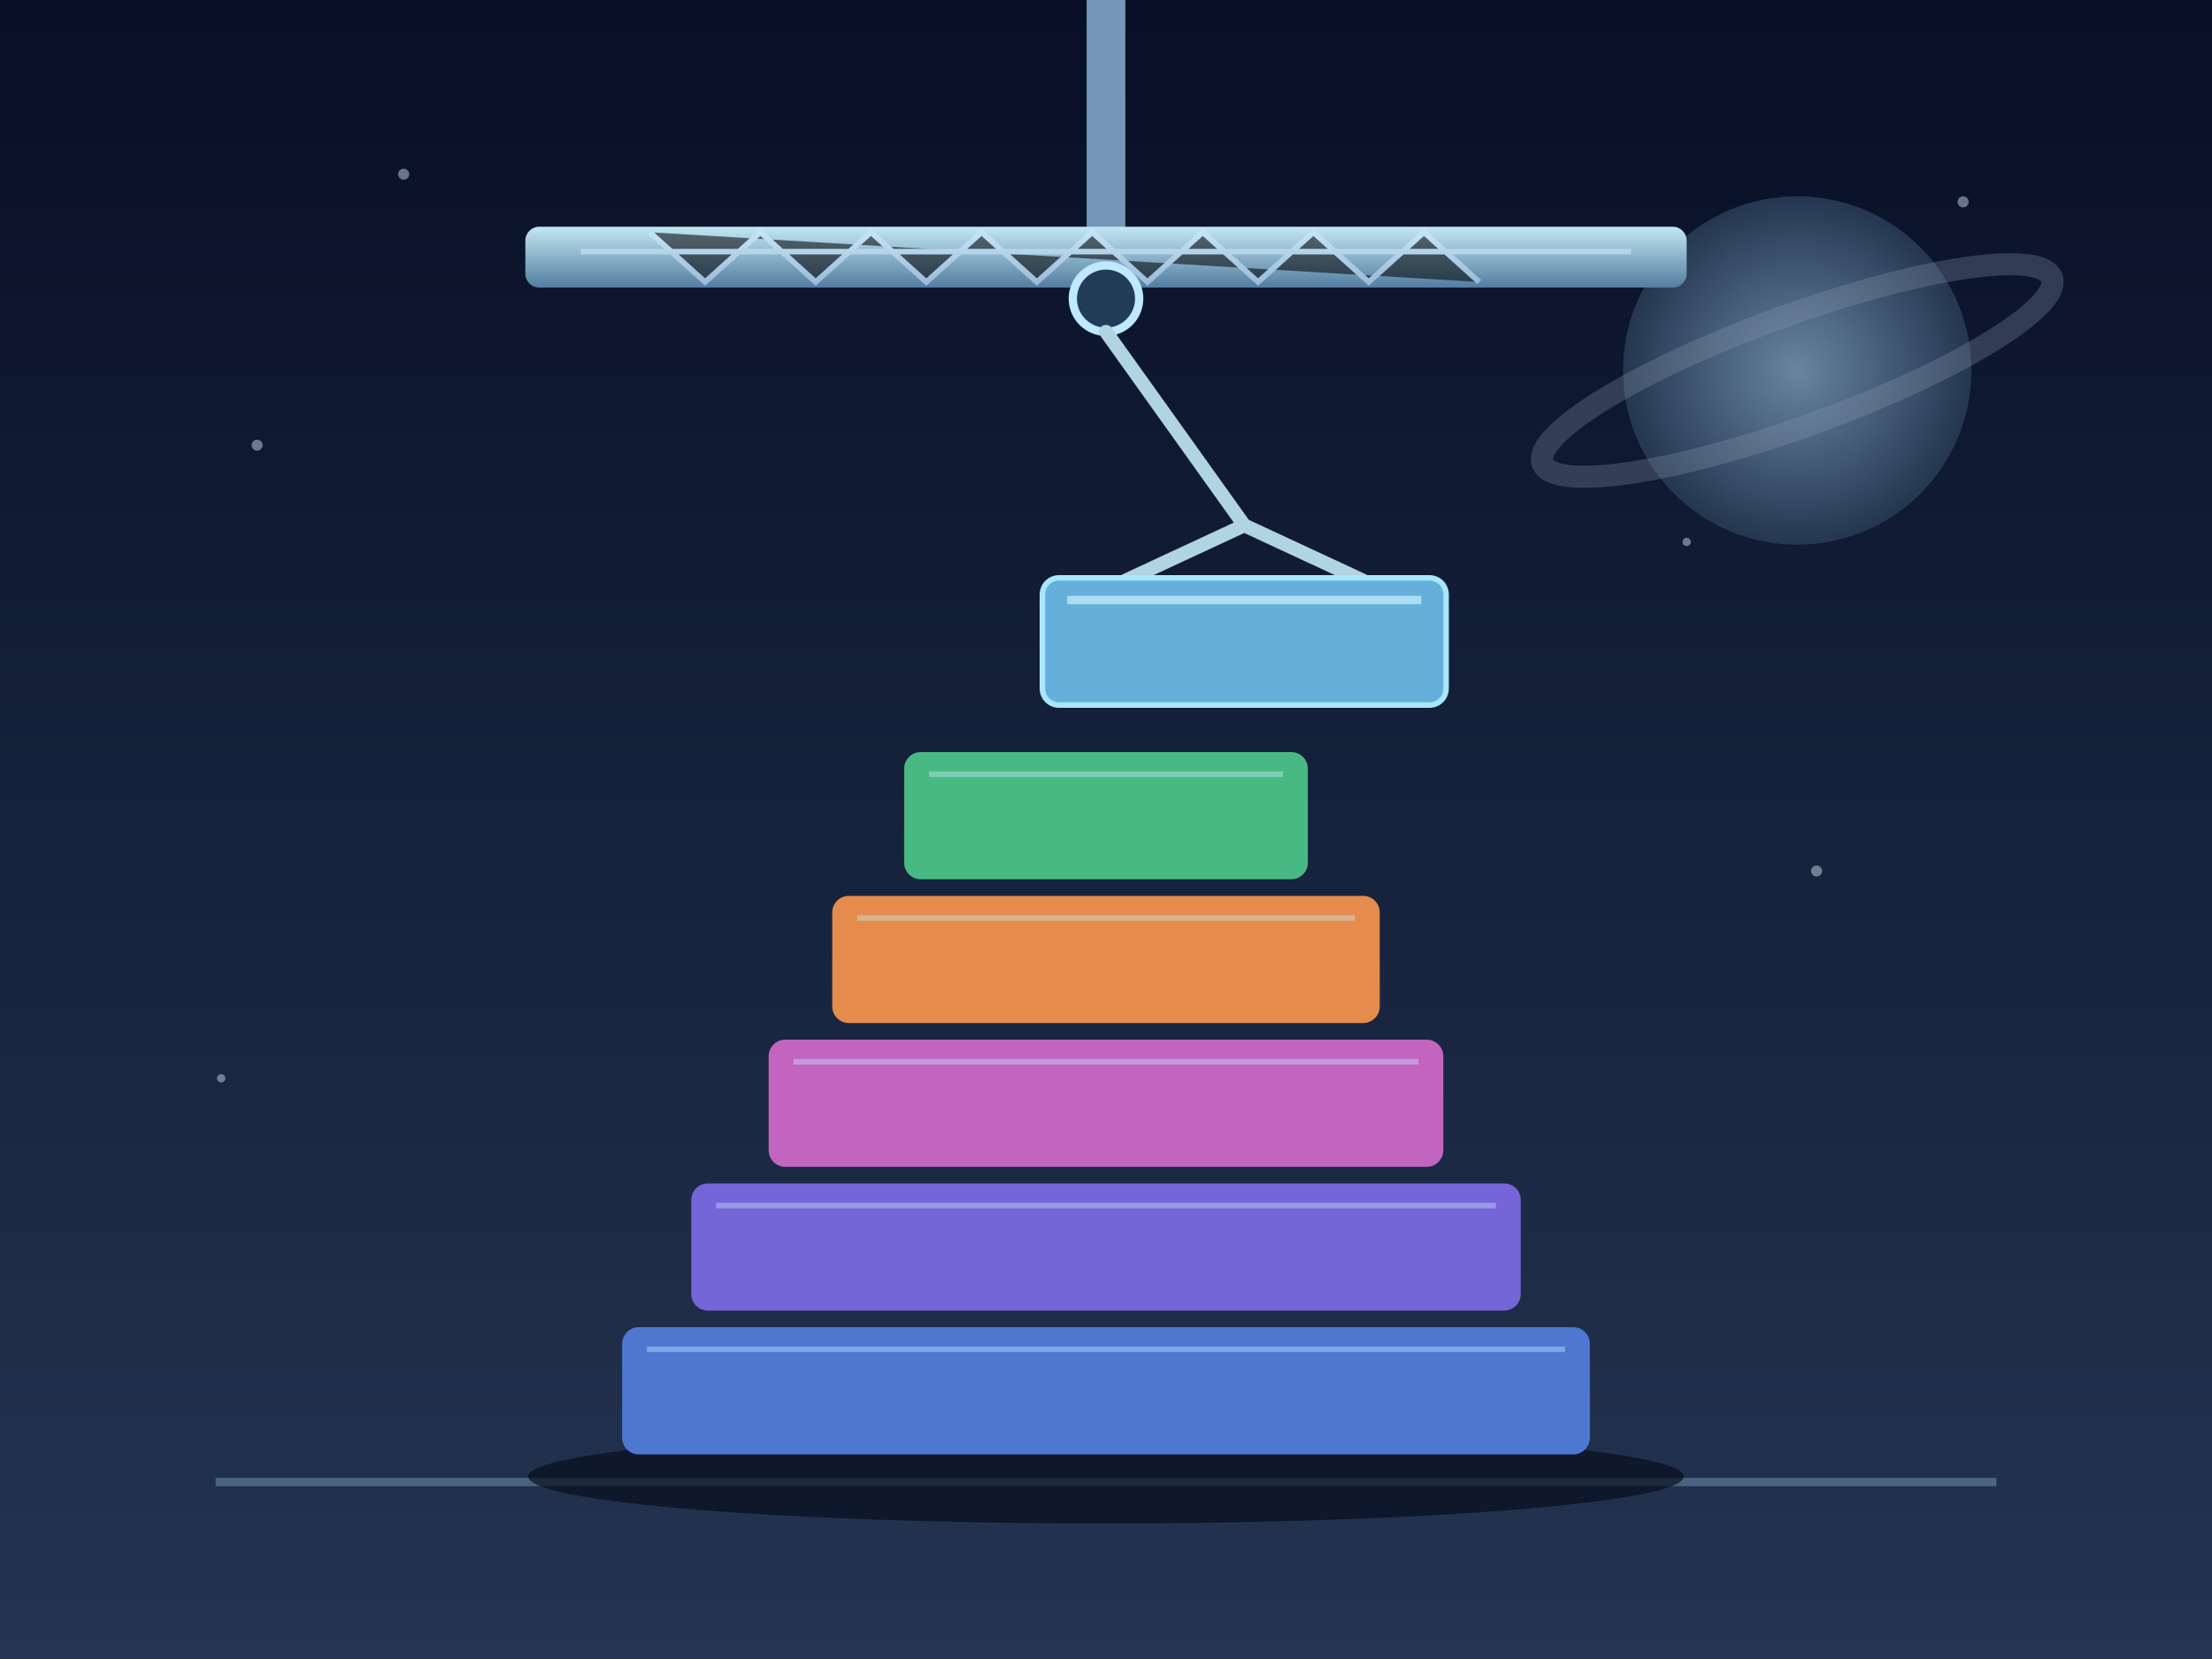
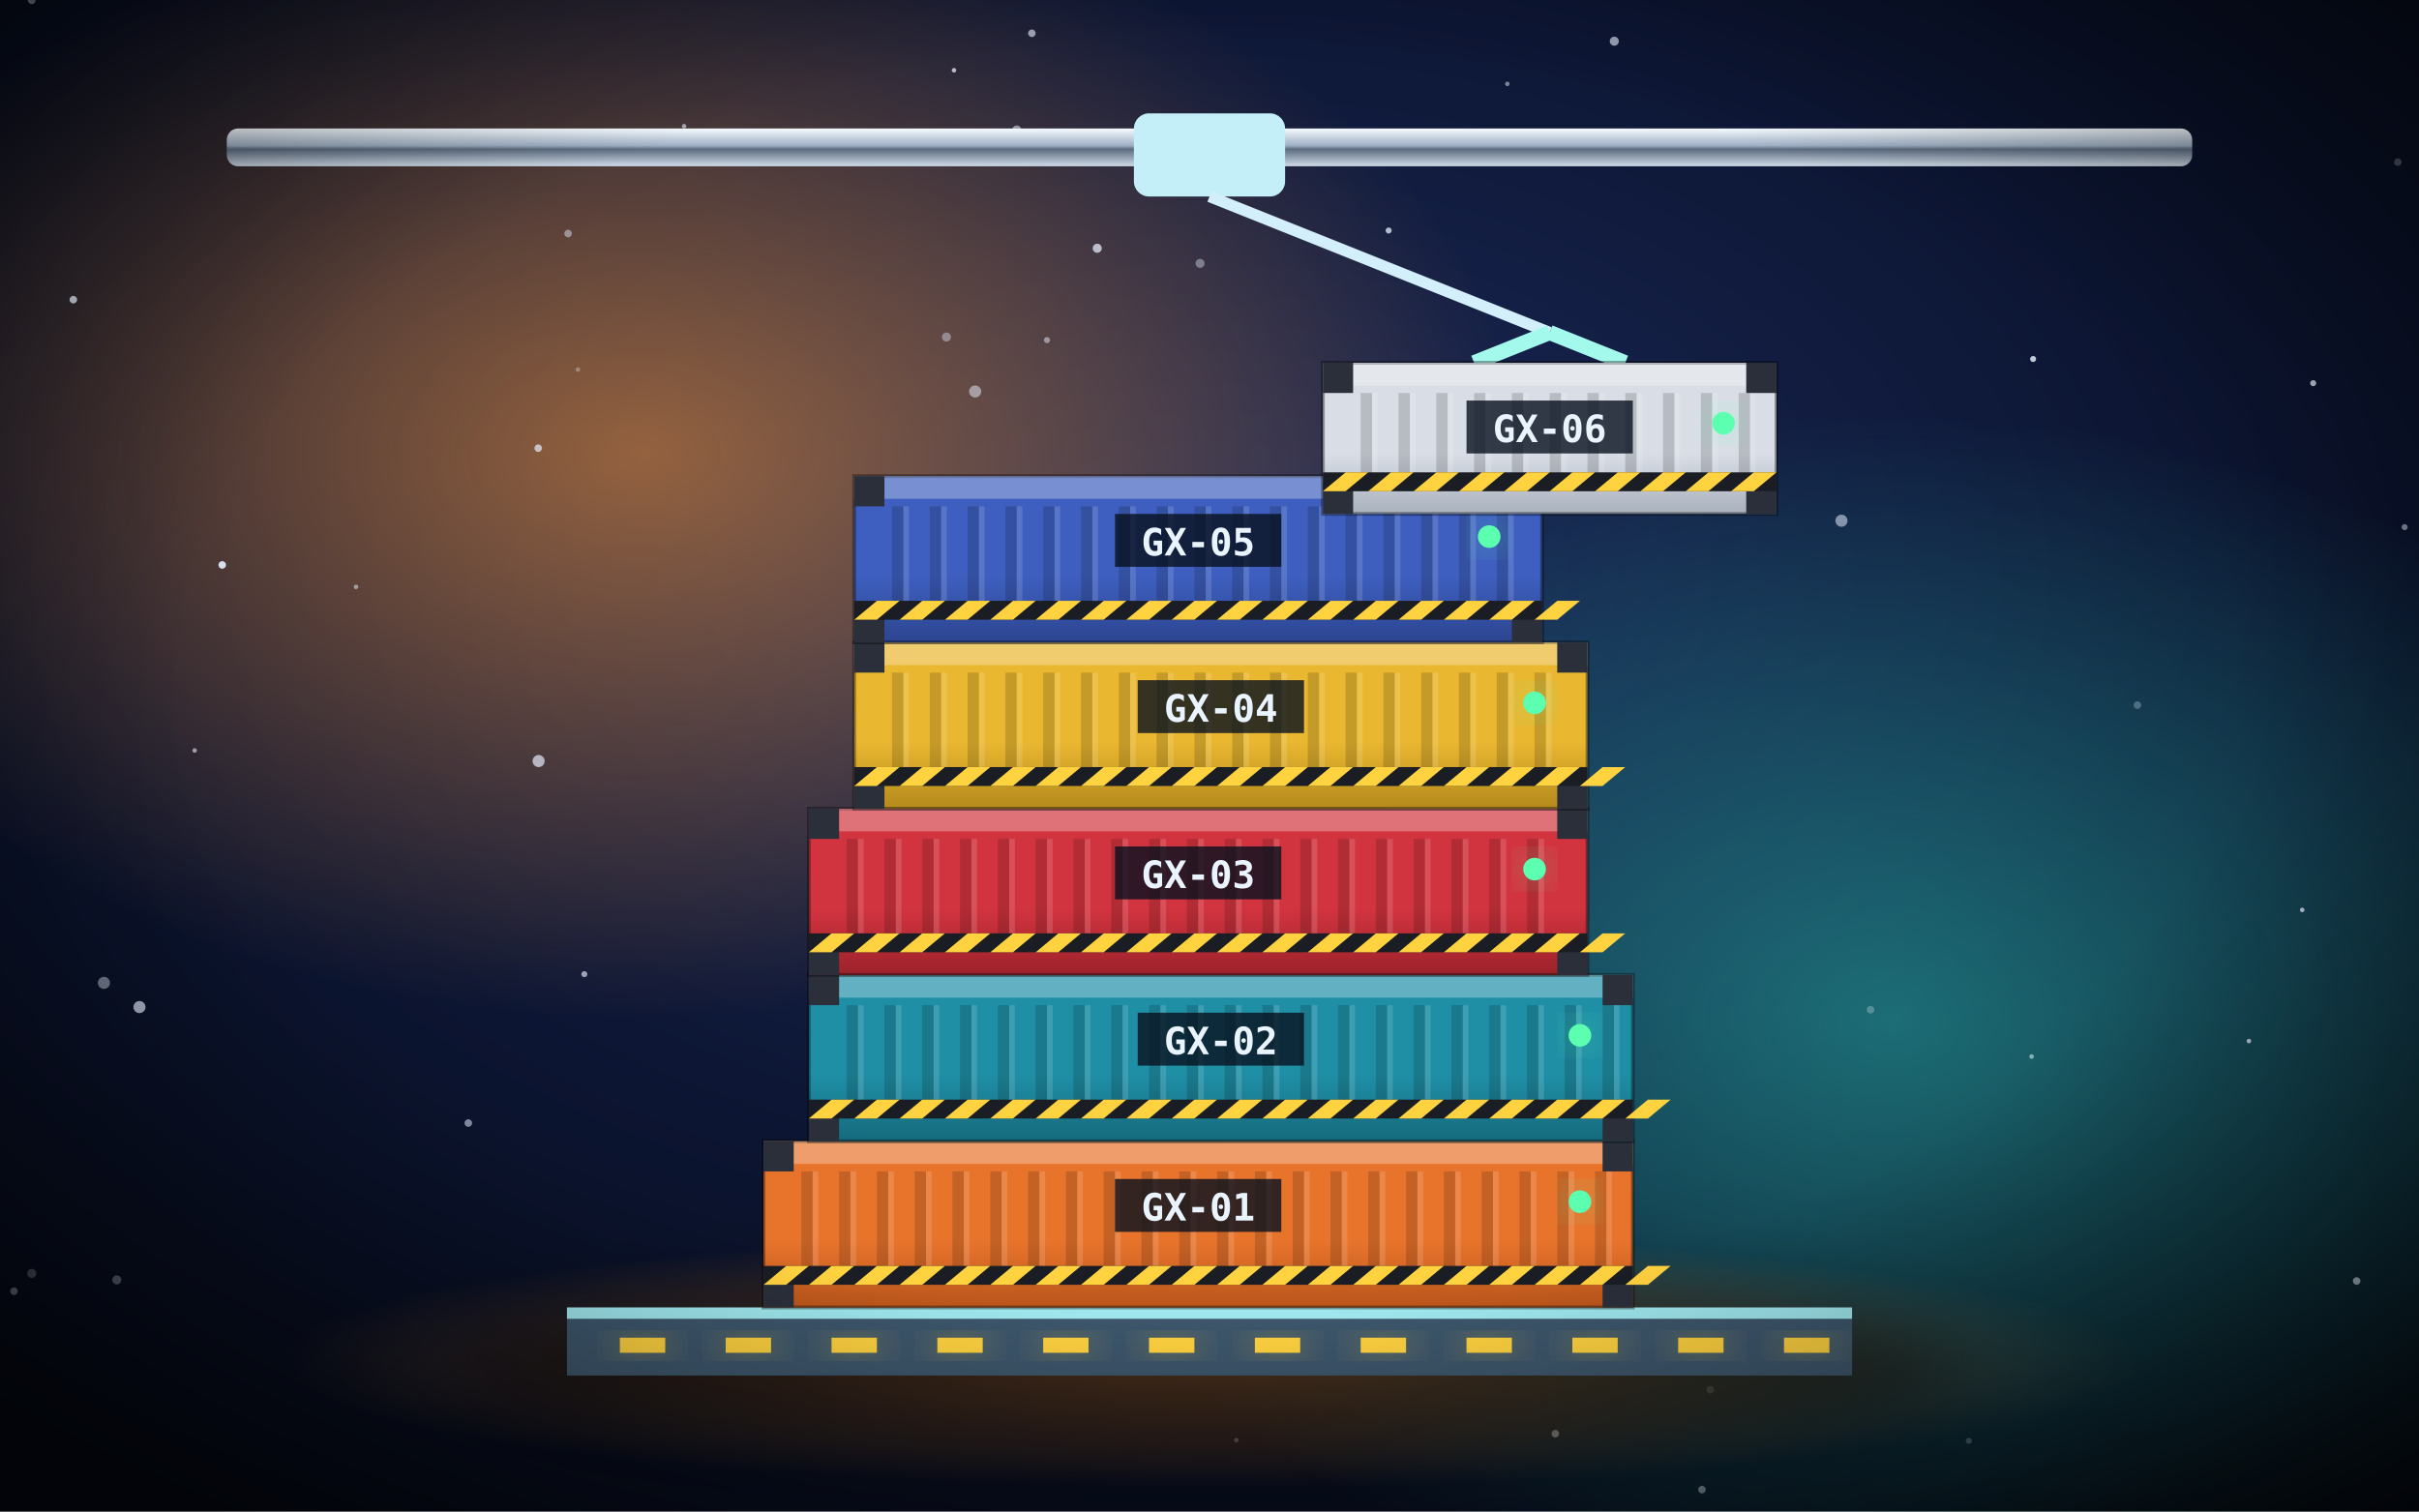
- <svg xmlns="http://www.w3.org/2000/svg" viewBox="0 0 800 600">
-   <defs>
-     <linearGradient id="space" x2="0" y2="1">
-       <stop stop-color="#080f26" />
-       <stop offset="1" stop-color="#243451" />
-     </linearGradient>
-     <linearGradient id="steel" x2="0" y2="1">
-       <stop stop-color="#c2e7f3" />
-       <stop offset="1" stop-color="#537da1" />
-     </linearGradient>
-     <radialGradient id="planet">
-       <stop stop-color="#6885a0" />
-       <stop offset="1" stop-color="#243650" />
+ <svg xmlns="http://www.w3.org/2000/svg" viewBox="0 0 640 400">
+   <defs>
+     <radialGradient id="bg" cx="50%" cy="38%" r="75%">
+       <stop offset="0" stop-color="#1b2a5a" />
+       <stop offset=".55" stop-color="#0c1532" />
+       <stop offset="1" stop-color="#050913" />
    </radialGradient>
-   </defs>
-   <rect width="800" height="600" fill="url(#space)" />
-   <g fill="#d8edff" opacity=".45">
-     <circle cx="93" cy="161" r="2" />
-     <circle cx="146" cy="63" r="2" />
-     <circle cx="657" cy="315" r="2" />
-     <circle cx="710" cy="73" r="2" />
-     <circle cx="80" cy="390" r="1.5" />
-     <circle cx="610" cy="196" r="1.5" />
-   </g>
-   <circle cx="650" cy="134" r="63" fill="url(#planet)" />
-   <ellipse cx="650" cy="134" rx="98" ry="20" transform="rotate(-20 650 134)" fill="none" stroke="#8b98af" stroke-width="8" opacity=".3" />
-   <path d="M78 536H722" stroke="#496480" stroke-width="3" />
-   <ellipse cx="400" cy="534" rx="209" ry="17" fill="#040b17" opacity=".65" />
-   <rect x="225" y="480" width="350" height="46" rx="6" fill="#4e78d0" />
-   <rect x="250" y="428" width="300" height="46" rx="6" fill="#7664d9" />
-   <rect x="278" y="376" width="244" height="46" rx="6" fill="#c365bf" />
-   <rect x="301" y="324" width="198" height="46" rx="6" fill="#e58c4c" />
-   <rect x="327" y="272" width="146" height="46" rx="6" fill="#49b983" />
-   <g stroke="#c5edff" stroke-width="2" opacity=".4">
-     <path d="M234 488h332M259 436h282M287 384h226M310 332h180M336 280h128" />
-   </g>
-   <path d="M400 0V85" stroke="#7497b7" stroke-width="14" />
-   <rect x="190" y="82" width="420" height="22" rx="5" fill="url(#steel)" />
-   <path d="M210 91h380M235 84l20 18 20-18 20 18 20-18 20 18 20-18 20 18 20-18 20 18 20-18 20 18 20-18 20 18 20-18 20 18" stroke="#d0eaff" stroke-width="2" opacity=".55" />
-   <circle cx="400" cy="108" r="12" fill="#203c56" stroke="#bfe9ff" stroke-width="3" />
-   <path d="M400 120L450 190M450 190l-43 20M450 190l43 20" stroke="#b1d4e1" stroke-width="5" fill="none" stroke-linecap="round" />
-   <rect x="377" y="209" width="146" height="46" rx="6" fill="#65afdb" stroke="#a7e7ff" stroke-width="2" />
-   <path d="M386 217h128" stroke="#d4f6ff" stroke-width="3" opacity=".65" />
+     <radialGradient id="neb1" cx="50%" cy="50%" r="50%">
+       <stop offset="0" stop-color="#ff9a3c" stop-opacity=".55" />
+       <stop offset="1" stop-color="#ff9a3c" stop-opacity="0" />
+     </radialGradient>
+     <radialGradient id="neb2" cx="50%" cy="50%" r="50%">
+       <stop offset="0" stop-color="#2fd9c8" stop-opacity=".45" />
+       <stop offset="1" stop-color="#2fd9c8" stop-opacity="0" />
+     </radialGradient>
+     <radialGradient id="floor" cx="50%" cy="50%" r="50%">
+       <stop offset="0" stop-color="#ff9a3c" stop-opacity=".55" />
+       <stop offset="1" stop-color="#ff9a3c" stop-opacity="0" />
+     </radialGradient>
+     <radialGradient id="vig" cx="50%" cy="45%" r="70%">
+       <stop offset=".6" stop-color="#000" stop-opacity="0" />
+       <stop offset="1" stop-color="#000" stop-opacity=".55" />
+     </radialGradient>
+     <linearGradient id="chrome" x1="0" y1="0" x2="0" y2="1">
+       <stop offset="0" stop-color="#f6fbff" />
+       <stop offset=".45" stop-color="#9fb0c4" />
+       <stop offset=".55" stop-color="#5d6c80" />
+       <stop offset="1" stop-color="#cfdbe8" />
+     </linearGradient>
+     <filter id="glow" x="-50%" y="-50%" width="200%" height="200%">
+       <feGaussianBlur stdDeviation="6" result="b" />
+       <feMerge>
+         <feMergeNode in="b" />
+         <feMergeNode in="SourceGraphic" />
+       </feMerge>
+     </filter>
+     <filter id="soft" x="-50%" y="-50%" width="200%" height="200%">
+       <feGaussianBlur stdDeviation="10" />
+     </filter>
+     <filter id="shadow" x="-30%" y="-30%" width="160%" height="160%">
+       <feDropShadow dx="0" dy="8" stdDeviation="8" flood-color="#000" flood-opacity=".55" />
+     </filter>
+   </defs>
+   <rect width="640" height="400" fill="url(#bg)" />
+   <ellipse cx="170" cy="120" rx="230" ry="150" fill="url(#neb1)" />
+   <ellipse cx="500" cy="270" rx="230" ry="160" fill="url(#neb2)" />
+   <circle cx="231.4" cy="192.2" r="1.2" fill="#e8f1ff" opacity="0.40" />
+   <circle cx="3.7" cy="341.7" r="1" fill="#e8f1ff" opacity="0.40" />
+   <circle cx="142.4" cy="118.6" r="1" fill="#e8f1ff" opacity="0.68" />
+   <circle cx="609.1" cy="240.8" r="0.6" fill="#e8f1ff" opacity="0.76" />
+   <circle cx="612.0" cy="101.4" r="0.8" fill="#e8f1ff" opacity="0.77" />
+   <circle cx="427.1" cy="10.9" r="1.2" fill="#e8f1ff" opacity="0.64" />
+   <circle cx="450.3" cy="394.2" r="1" fill="#e8f1ff" opacity="0.49" />
+   <circle cx="269.0" cy="34.4" r="1.2" fill="#e8f1ff" opacity="0.53" />
+   <circle cx="411.5" cy="379.4" r="1" fill="#e8f1ff" opacity="0.63" />
+   <circle cx="181.0" cy="33.4" r="0.6" fill="#e8f1ff" opacity="0.59" />
+   <circle cx="150.3" cy="61.8" r="1" fill="#e8f1ff" opacity="0.46" />
+   <circle cx="290.3" cy="65.7" r="1.2" fill="#e8f1ff" opacity="0.72" />
+   <circle cx="8.4" cy="337.0" r="1.2" fill="#e8f1ff" opacity="0.26" />
+   <circle cx="537.5" cy="279.6" r="0.6" fill="#e8f1ff" opacity="0.55" />
+   <circle cx="392.3" cy="199.7" r="0.6" fill="#e8f1ff" opacity="0.88" />
+   <circle cx="452.5" cy="367.8" r="1" fill="#e8f1ff" opacity="0.27" />
+   <circle cx="27.5" cy="260.1" r="1.6" fill="#e8f1ff" opacity="0.46" />
+   <circle cx="327.1" cy="381.1" r="0.6" fill="#e8f1ff" opacity="0.40" />
+   <circle cx="64.6" cy="37.3" r="0.6" fill="#e8f1ff" opacity="0.41" />
+   <circle cx="252.4" cy="18.6" r="0.6" fill="#e8f1ff" opacity="0.73" />
+   <circle cx="30.9" cy="338.7" r="1.2" fill="#e8f1ff" opacity="0.35" />
+   <circle cx="408.5" cy="102.2" r="0.8" fill="#e8f1ff" opacity="0.63" />
+   <circle cx="152.9" cy="97.8" r="0.6" fill="#e8f1ff" opacity="0.32" />
+   <circle cx="94.2" cy="155.3" r="0.6" fill="#e8f1ff" opacity="0.51" />
+   <circle cx="565.5" cy="186.6" r="1" fill="#e8f1ff" opacity="0.28" />
+   <circle cx="19.4" cy="79.3" r="1" fill="#e8f1ff" opacity="0.85" />
+   <circle cx="321.8" cy="41.3" r="0.8" fill="#e8f1ff" opacity="0.32" />
+   <circle cx="404.8" cy="113.5" r="1.2" fill="#e8f1ff" opacity="0.53" />
+   <circle cx="537.9" cy="95.0" r="0.8" fill="#e8f1ff" opacity="0.82" />
+   <circle cx="277.0" cy="90.0" r="0.8" fill="#e8f1ff" opacity="0.49" />
+   <circle cx="317.5" cy="69.7" r="1.2" fill="#e8f1ff" opacity="0.39" />
+   <circle cx="273.0" cy="8.8" r="1" fill="#e8f1ff" opacity="0.62" />
+   <circle cx="623.5" cy="339.0" r="1" fill="#e8f1ff" opacity="0.73" />
+   <circle cx="154.6" cy="257.8" r="0.8" fill="#e8f1ff" opacity="0.63" />
+   <circle cx="321.6" cy="196.1" r="0.6" fill="#e8f1ff" opacity="0.75" />
+   <circle cx="634.4" cy="42.9" r="1" fill="#e8f1ff" opacity="0.29" />
+   <circle cx="51.5" cy="198.6" r="0.6" fill="#e8f1ff" opacity="0.58" />
+   <circle cx="340.2" cy="39.9" r="1" fill="#e8f1ff" opacity="0.51" />
+   <circle cx="250.4" cy="89.2" r="1.2" fill="#e8f1ff" opacity="0.39" />
+   <circle cx="8.4" cy="0.1" r="1" fill="#e8f1ff" opacity="0.51" />
+   <circle cx="398.8" cy="22.2" r="0.6" fill="#e8f1ff" opacity="0.50" />
+   <circle cx="36.9" cy="266.5" r="1.6" fill="#e8f1ff" opacity="0.70" />
+   <circle cx="142.5" cy="201.4" r="1.6" fill="#e8f1ff" opacity="0.68" />
+   <circle cx="408.6" cy="296.9" r="1" fill="#e8f1ff" opacity="0.58" />
+   <circle cx="393.7" cy="319.3" r="1.6" fill="#e8f1ff" opacity="0.88" />
+   <circle cx="301.8" cy="192.5" r="0.8" fill="#e8f1ff" opacity="0.71" />
+   <circle cx="478.8" cy="362.6" r="0.6" fill="#e8f1ff" opacity="0.37" />
+   <circle cx="58.8" cy="149.5" r="1" fill="#e8f1ff" opacity="0.90" />
+   <circle cx="520.9" cy="381.3" r="0.8" fill="#e8f1ff" opacity="0.27" />
+   <circle cx="595.0" cy="275.5" r="0.6" fill="#e8f1ff" opacity="0.72" />
+   <circle cx="487.2" cy="137.8" r="1.6" fill="#e8f1ff" opacity="0.53" />
+   <circle cx="116.5" cy="35.9" r="0.6" fill="#e8f1ff" opacity="0.82" />
+   <circle cx="367.4" cy="61.0" r="0.8" fill="#e8f1ff" opacity="0.75" />
+   <circle cx="267.2" cy="301.1" r="0.6" fill="#e8f1ff" opacity="0.69" />
+   <circle cx="258.0" cy="103.6" r="1.6" fill="#e8f1ff" opacity="0.50" />
+   <circle cx="123.9" cy="297.2" r="1" fill="#e8f1ff" opacity="0.53" />
+   <circle cx="220.0" cy="330.6" r="0.8" fill="#e8f1ff" opacity="0.87" />
+   <circle cx="263.1" cy="313.4" r="1.6" fill="#e8f1ff" opacity="0.39" />
+   <circle cx="494.9" cy="267.2" r="1" fill="#e8f1ff" opacity="0.28" />
+   <circle cx="636.2" cy="139.5" r="0.8" fill="#e8f1ff" opacity="0.52" />
+   <ellipse cx="320" cy="360" rx="250" ry="34" fill="url(#floor)" />
+   <ellipse cx="320" cy="362" rx="200" ry="24" fill="#000" opacity=".5" filter="url(#soft)" />
+   <rect x="150" y="346" width="340" height="18" fill="#3d566b" />
+   <rect x="150" y="346" width="340" height="3" fill="#9fe7ee" />
+   <rect x="164" y="354" width="12" height="4" fill="#ffd23f" filter="url(#glow)" />
+   <rect x="192" y="354" width="12" height="4" fill="#ffd23f" filter="url(#glow)" />
+   <rect x="220" y="354" width="12" height="4" fill="#ffd23f" filter="url(#glow)" />
+   <rect x="248" y="354" width="12" height="4" fill="#ffd23f" filter="url(#glow)" />
+   <rect x="276" y="354" width="12" height="4" fill="#ffd23f" filter="url(#glow)" />
+   <rect x="304" y="354" width="12" height="4" fill="#ffd23f" filter="url(#glow)" />
+   <rect x="332" y="354" width="12" height="4" fill="#ffd23f" filter="url(#glow)" />
+   <rect x="360" y="354" width="12" height="4" fill="#ffd23f" filter="url(#glow)" />
+   <rect x="388" y="354" width="12" height="4" fill="#ffd23f" filter="url(#glow)" />
+   <rect x="416" y="354" width="12" height="4" fill="#ffd23f" filter="url(#glow)" />
+   <rect x="444" y="354" width="12" height="4" fill="#ffd23f" filter="url(#glow)" />
+   <rect x="472" y="354" width="12" height="4" fill="#ffd23f" filter="url(#glow)" />
+   <defs>
+     <linearGradient id="cGX-01" x1="0" y1="0" x2="0" y2="1">
+       <stop offset="0" stop-color="#e8742c" />
+       <stop offset=".6" stop-color="#e8742c" />
+       <stop offset="1" stop-color="#b9551b" />
+     </linearGradient>
+   </defs>
+   <rect x="202.0" y="302" width="230" height="44" fill="url(#cGX-01)" stroke="#000" stroke-opacity=".35" />
+   <rect x="212" y="310" width="3" height="26" fill="#000" opacity=".16" />
+   <rect x="215" y="310" width="1.5" height="26" fill="#fff" opacity=".14" />
+   <rect x="222" y="310" width="3" height="26" fill="#000" opacity=".16" />
+   <rect x="225" y="310" width="1.5" height="26" fill="#fff" opacity=".14" />
+   <rect x="232" y="310" width="3" height="26" fill="#000" opacity=".16" />
+   <rect x="235" y="310" width="1.5" height="26" fill="#fff" opacity=".14" />
+   <rect x="242" y="310" width="3" height="26" fill="#000" opacity=".16" />
+   <rect x="245" y="310" width="1.5" height="26" fill="#fff" opacity=".14" />
+   <rect x="252" y="310" width="3" height="26" fill="#000" opacity=".16" />
+   <rect x="255" y="310" width="1.5" height="26" fill="#fff" opacity=".14" />
+   <rect x="262" y="310" width="3" height="26" fill="#000" opacity=".16" />
+   <rect x="265" y="310" width="1.5" height="26" fill="#fff" opacity=".14" />
+   <rect x="272" y="310" width="3" height="26" fill="#000" opacity=".16" />
+   <rect x="275" y="310" width="1.5" height="26" fill="#fff" opacity=".14" />
+   <rect x="282" y="310" width="3" height="26" fill="#000" opacity=".16" />
+   <rect x="285" y="310" width="1.5" height="26" fill="#fff" opacity=".14" />
+   <rect x="292" y="310" width="3" height="26" fill="#000" opacity=".16" />
+   <rect x="295" y="310" width="1.5" height="26" fill="#fff" opacity=".14" />
+   <rect x="302" y="310" width="3" height="26" fill="#000" opacity=".16" />
+   <rect x="305" y="310" width="1.5" height="26" fill="#fff" opacity=".14" />
+   <rect x="312" y="310" width="3" height="26" fill="#000" opacity=".16" />
+   <rect x="315" y="310" width="1.5" height="26" fill="#fff" opacity=".14" />
+   <rect x="322" y="310" width="3" height="26" fill="#000" opacity=".16" />
+   <rect x="325" y="310" width="1.5" height="26" fill="#fff" opacity=".14" />
+   <rect x="332" y="310" width="3" height="26" fill="#000" opacity=".16" />
+   <rect x="335" y="310" width="1.5" height="26" fill="#fff" opacity=".14" />
+   <rect x="342" y="310" width="3" height="26" fill="#000" opacity=".16" />
+   <rect x="345" y="310" width="1.5" height="26" fill="#fff" opacity=".14" />
+   <rect x="352" y="310" width="3" height="26" fill="#000" opacity=".16" />
+   <rect x="355" y="310" width="1.5" height="26" fill="#fff" opacity=".14" />
+   <rect x="362" y="310" width="3" height="26" fill="#000" opacity=".16" />
+   <rect x="365" y="310" width="1.5" height="26" fill="#fff" opacity=".14" />
+   <rect x="372" y="310" width="3" height="26" fill="#000" opacity=".16" />
+   <rect x="375" y="310" width="1.5" height="26" fill="#fff" opacity=".14" />
+   <rect x="382" y="310" width="3" height="26" fill="#000" opacity=".16" />
+   <rect x="385" y="310" width="1.5" height="26" fill="#fff" opacity=".14" />
+   <rect x="392" y="310" width="3" height="26" fill="#000" opacity=".16" />
+   <rect x="395" y="310" width="1.5" height="26" fill="#fff" opacity=".14" />
+   <rect x="402" y="310" width="3" height="26" fill="#000" opacity=".16" />
+   <rect x="405" y="310" width="1.5" height="26" fill="#fff" opacity=".14" />
+   <rect x="412" y="310" width="3" height="26" fill="#000" opacity=".16" />
+   <rect x="415" y="310" width="1.5" height="26" fill="#fff" opacity=".14" />
+   <rect x="422" y="310" width="3" height="26" fill="#000" opacity=".16" />
+   <rect x="425" y="310" width="1.5" height="26" fill="#fff" opacity=".14" />
+   <rect x="202.0" y="302" width="230" height="6" fill="#fff" opacity=".3" />
+   <rect x="202.0" y="302" width="8" height="8" fill="#2a2f3a" />
+   <rect x="202.0" y="338" width="8" height="8" fill="#2a2f3a" />
+   <rect x="424.0" y="302" width="8" height="8" fill="#2a2f3a" />
+   <rect x="424.0" y="338" width="8" height="8" fill="#2a2f3a" />
+   <rect x="202.0" y="335" width="230" height="5" fill="#1a1d24" />
+   <polygon points="202,340 208,335 214,335 208,340" fill="#ffd23f" />
+   <polygon points="214,340 220,335 226,335 220,340" fill="#ffd23f" />
+   <polygon points="226,340 232,335 238,335 232,340" fill="#ffd23f" />
+   <polygon points="238,340 244,335 250,335 244,340" fill="#ffd23f" />
+   <polygon points="250,340 256,335 262,335 256,340" fill="#ffd23f" />
+   <polygon points="262,340 268,335 274,335 268,340" fill="#ffd23f" />
+   <polygon points="274,340 280,335 286,335 280,340" fill="#ffd23f" />
+   <polygon points="286,340 292,335 298,335 292,340" fill="#ffd23f" />
+   <polygon points="298,340 304,335 310,335 304,340" fill="#ffd23f" />
+   <polygon points="310,340 316,335 322,335 316,340" fill="#ffd23f" />
+   <polygon points="322,340 328,335 334,335 328,340" fill="#ffd23f" />
+   <polygon points="334,340 340,335 346,335 340,340" fill="#ffd23f" />
+   <polygon points="346,340 352,335 358,335 352,340" fill="#ffd23f" />
+   <polygon points="358,340 364,335 370,335 364,340" fill="#ffd23f" />
+   <polygon points="370,340 376,335 382,335 376,340" fill="#ffd23f" />
+   <polygon points="382,340 388,335 394,335 388,340" fill="#ffd23f" />
+   <polygon points="394,340 400,335 406,335 400,340" fill="#ffd23f" />
+   <polygon points="406,340 412,335 418,335 412,340" fill="#ffd23f" />
+   <polygon points="418,340 424,335 430,335 424,340" fill="#ffd23f" />
+   <polygon points="430,340 436,335 442,335 436,340" fill="#ffd23f" />
+   <rect x="295.0" y="312" width="44" height="14" fill="#08101e" opacity=".8" />
+   <text x="317.0" y="323" font-family="ui-monospace, Menlo, monospace" font-size="10" font-weight="700" fill="#e9f4ff" text-anchor="middle">GX-01</text>
+   <circle cx="418.0" cy="318" r="3" fill="#5cffb0" filter="url(#glow)" />
+   <defs>
+     <linearGradient id="cGX-02" x1="0" y1="0" x2="0" y2="1">
+       <stop offset="0" stop-color="#1f8fa6" />
+       <stop offset=".6" stop-color="#1f8fa6" />
+       <stop offset="1" stop-color="#156a7c" />
+     </linearGradient>
+   </defs>
+   <rect x="214.0" y="258" width="218" height="44" fill="url(#cGX-02)" stroke="#000" stroke-opacity=".35" />
+   <rect x="224" y="266" width="3" height="26" fill="#000" opacity=".16" />
+   <rect x="227" y="266" width="1.5" height="26" fill="#fff" opacity=".14" />
+   <rect x="234" y="266" width="3" height="26" fill="#000" opacity=".16" />
+   <rect x="237" y="266" width="1.5" height="26" fill="#fff" opacity=".14" />
+   <rect x="244" y="266" width="3" height="26" fill="#000" opacity=".16" />
+   <rect x="247" y="266" width="1.5" height="26" fill="#fff" opacity=".14" />
+   <rect x="254" y="266" width="3" height="26" fill="#000" opacity=".16" />
+   <rect x="257" y="266" width="1.5" height="26" fill="#fff" opacity=".14" />
+   <rect x="264" y="266" width="3" height="26" fill="#000" opacity=".16" />
+   <rect x="267" y="266" width="1.5" height="26" fill="#fff" opacity=".14" />
+   <rect x="274" y="266" width="3" height="26" fill="#000" opacity=".16" />
+   <rect x="277" y="266" width="1.5" height="26" fill="#fff" opacity=".14" />
+   <rect x="284" y="266" width="3" height="26" fill="#000" opacity=".16" />
+   <rect x="287" y="266" width="1.5" height="26" fill="#fff" opacity=".14" />
+   <rect x="294" y="266" width="3" height="26" fill="#000" opacity=".16" />
+   <rect x="297" y="266" width="1.5" height="26" fill="#fff" opacity=".14" />
+   <rect x="304" y="266" width="3" height="26" fill="#000" opacity=".16" />
+   <rect x="307" y="266" width="1.5" height="26" fill="#fff" opacity=".14" />
+   <rect x="314" y="266" width="3" height="26" fill="#000" opacity=".16" />
+   <rect x="317" y="266" width="1.5" height="26" fill="#fff" opacity=".14" />
+   <rect x="324" y="266" width="3" height="26" fill="#000" opacity=".16" />
+   <rect x="327" y="266" width="1.5" height="26" fill="#fff" opacity=".14" />
+   <rect x="334" y="266" width="3" height="26" fill="#000" opacity=".16" />
+   <rect x="337" y="266" width="1.5" height="26" fill="#fff" opacity=".14" />
+   <rect x="344" y="266" width="3" height="26" fill="#000" opacity=".16" />
+   <rect x="347" y="266" width="1.5" height="26" fill="#fff" opacity=".14" />
+   <rect x="354" y="266" width="3" height="26" fill="#000" opacity=".16" />
+   <rect x="357" y="266" width="1.5" height="26" fill="#fff" opacity=".14" />
+   <rect x="364" y="266" width="3" height="26" fill="#000" opacity=".16" />
+   <rect x="367" y="266" width="1.5" height="26" fill="#fff" opacity=".14" />
+   <rect x="374" y="266" width="3" height="26" fill="#000" opacity=".16" />
+   <rect x="377" y="266" width="1.5" height="26" fill="#fff" opacity=".14" />
+   <rect x="384" y="266" width="3" height="26" fill="#000" opacity=".16" />
+   <rect x="387" y="266" width="1.5" height="26" fill="#fff" opacity=".14" />
+   <rect x="394" y="266" width="3" height="26" fill="#000" opacity=".16" />
+   <rect x="397" y="266" width="1.5" height="26" fill="#fff" opacity=".14" />
+   <rect x="404" y="266" width="3" height="26" fill="#000" opacity=".16" />
+   <rect x="407" y="266" width="1.5" height="26" fill="#fff" opacity=".14" />
+   <rect x="414" y="266" width="3" height="26" fill="#000" opacity=".16" />
+   <rect x="417" y="266" width="1.5" height="26" fill="#fff" opacity=".14" />
+   <rect x="424" y="266" width="3" height="26" fill="#000" opacity=".16" />
+   <rect x="427" y="266" width="1.5" height="26" fill="#fff" opacity=".14" />
+   <rect x="214.0" y="258" width="218" height="6" fill="#fff" opacity=".3" />
+   <rect x="214.0" y="258" width="8" height="8" fill="#2a2f3a" />
+   <rect x="214.0" y="294" width="8" height="8" fill="#2a2f3a" />
+   <rect x="424.0" y="258" width="8" height="8" fill="#2a2f3a" />
+   <rect x="424.0" y="294" width="8" height="8" fill="#2a2f3a" />
+   <rect x="214.0" y="291" width="218" height="5" fill="#1a1d24" />
+   <polygon points="214,296 220,291 226,291 220,296" fill="#ffd23f" />
+   <polygon points="226,296 232,291 238,291 232,296" fill="#ffd23f" />
+   <polygon points="238,296 244,291 250,291 244,296" fill="#ffd23f" />
+   <polygon points="250,296 256,291 262,291 256,296" fill="#ffd23f" />
+   <polygon points="262,296 268,291 274,291 268,296" fill="#ffd23f" />
+   <polygon points="274,296 280,291 286,291 280,296" fill="#ffd23f" />
+   <polygon points="286,296 292,291 298,291 292,296" fill="#ffd23f" />
+   <polygon points="298,296 304,291 310,291 304,296" fill="#ffd23f" />
+   <polygon points="310,296 316,291 322,291 316,296" fill="#ffd23f" />
+   <polygon points="322,296 328,291 334,291 328,296" fill="#ffd23f" />
+   <polygon points="334,296 340,291 346,291 340,296" fill="#ffd23f" />
+   <polygon points="346,296 352,291 358,291 352,296" fill="#ffd23f" />
+   <polygon points="358,296 364,291 370,291 364,296" fill="#ffd23f" />
+   <polygon points="370,296 376,291 382,291 376,296" fill="#ffd23f" />
+   <polygon points="382,296 388,291 394,291 388,296" fill="#ffd23f" />
+   <polygon points="394,296 400,291 406,291 400,296" fill="#ffd23f" />
+   <polygon points="406,296 412,291 418,291 412,296" fill="#ffd23f" />
+   <polygon points="418,296 424,291 430,291 424,296" fill="#ffd23f" />
+   <polygon points="430,296 436,291 442,291 436,296" fill="#ffd23f" />
+   <rect x="301.0" y="268" width="44" height="14" fill="#08101e" opacity=".8" />
+   <text x="323.0" y="279" font-family="ui-monospace, Menlo, monospace" font-size="10" font-weight="700" fill="#e9f4ff" text-anchor="middle">GX-02</text>
+   <circle cx="418.0" cy="274" r="3" fill="#5cffb0" filter="url(#glow)" />
+   <defs>
+     <linearGradient id="cGX-03" x1="0" y1="0" x2="0" y2="1">
+       <stop offset="0" stop-color="#d2343f" />
+       <stop offset=".6" stop-color="#d2343f" />
+       <stop offset="1" stop-color="#9c222b" />
+     </linearGradient>
+   </defs>
+   <rect x="214.0" y="214" width="206" height="44" fill="url(#cGX-03)" stroke="#000" stroke-opacity=".35" />
+   <rect x="224" y="222" width="3" height="26" fill="#000" opacity=".16" />
+   <rect x="227" y="222" width="1.5" height="26" fill="#fff" opacity=".14" />
+   <rect x="234" y="222" width="3" height="26" fill="#000" opacity=".16" />
+   <rect x="237" y="222" width="1.5" height="26" fill="#fff" opacity=".14" />
+   <rect x="244" y="222" width="3" height="26" fill="#000" opacity=".16" />
+   <rect x="247" y="222" width="1.5" height="26" fill="#fff" opacity=".14" />
+   <rect x="254" y="222" width="3" height="26" fill="#000" opacity=".16" />
+   <rect x="257" y="222" width="1.5" height="26" fill="#fff" opacity=".14" />
+   <rect x="264" y="222" width="3" height="26" fill="#000" opacity=".16" />
+   <rect x="267" y="222" width="1.5" height="26" fill="#fff" opacity=".14" />
+   <rect x="274" y="222" width="3" height="26" fill="#000" opacity=".16" />
+   <rect x="277" y="222" width="1.5" height="26" fill="#fff" opacity=".14" />
+   <rect x="284" y="222" width="3" height="26" fill="#000" opacity=".16" />
+   <rect x="287" y="222" width="1.5" height="26" fill="#fff" opacity=".14" />
+   <rect x="294" y="222" width="3" height="26" fill="#000" opacity=".16" />
+   <rect x="297" y="222" width="1.5" height="26" fill="#fff" opacity=".14" />
+   <rect x="304" y="222" width="3" height="26" fill="#000" opacity=".16" />
+   <rect x="307" y="222" width="1.5" height="26" fill="#fff" opacity=".14" />
+   <rect x="314" y="222" width="3" height="26" fill="#000" opacity=".16" />
+   <rect x="317" y="222" width="1.5" height="26" fill="#fff" opacity=".14" />
+   <rect x="324" y="222" width="3" height="26" fill="#000" opacity=".16" />
+   <rect x="327" y="222" width="1.5" height="26" fill="#fff" opacity=".14" />
+   <rect x="334" y="222" width="3" height="26" fill="#000" opacity=".16" />
+   <rect x="337" y="222" width="1.5" height="26" fill="#fff" opacity=".14" />
+   <rect x="344" y="222" width="3" height="26" fill="#000" opacity=".16" />
+   <rect x="347" y="222" width="1.5" height="26" fill="#fff" opacity=".14" />
+   <rect x="354" y="222" width="3" height="26" fill="#000" opacity=".16" />
+   <rect x="357" y="222" width="1.5" height="26" fill="#fff" opacity=".14" />
+   <rect x="364" y="222" width="3" height="26" fill="#000" opacity=".16" />
+   <rect x="367" y="222" width="1.5" height="26" fill="#fff" opacity=".14" />
+   <rect x="374" y="222" width="3" height="26" fill="#000" opacity=".16" />
+   <rect x="377" y="222" width="1.5" height="26" fill="#fff" opacity=".14" />
+   <rect x="384" y="222" width="3" height="26" fill="#000" opacity=".16" />
+   <rect x="387" y="222" width="1.5" height="26" fill="#fff" opacity=".14" />
+   <rect x="394" y="222" width="3" height="26" fill="#000" opacity=".16" />
+   <rect x="397" y="222" width="1.5" height="26" fill="#fff" opacity=".14" />
+   <rect x="404" y="222" width="3" height="26" fill="#000" opacity=".16" />
+   <rect x="407" y="222" width="1.5" height="26" fill="#fff" opacity=".14" />
+   <rect x="214.0" y="214" width="206" height="6" fill="#fff" opacity=".3" />
+   <rect x="214.0" y="214" width="8" height="8" fill="#2a2f3a" />
+   <rect x="214.0" y="250" width="8" height="8" fill="#2a2f3a" />
+   <rect x="412.0" y="214" width="8" height="8" fill="#2a2f3a" />
+   <rect x="412.0" y="250" width="8" height="8" fill="#2a2f3a" />
+   <rect x="214.0" y="247" width="206" height="5" fill="#1a1d24" />
+   <polygon points="214,252 220,247 226,247 220,252" fill="#ffd23f" />
+   <polygon points="226,252 232,247 238,247 232,252" fill="#ffd23f" />
+   <polygon points="238,252 244,247 250,247 244,252" fill="#ffd23f" />
+   <polygon points="250,252 256,247 262,247 256,252" fill="#ffd23f" />
+   <polygon points="262,252 268,247 274,247 268,252" fill="#ffd23f" />
+   <polygon points="274,252 280,247 286,247 280,252" fill="#ffd23f" />
+   <polygon points="286,252 292,247 298,247 292,252" fill="#ffd23f" />
+   <polygon points="298,252 304,247 310,247 304,252" fill="#ffd23f" />
+   <polygon points="310,252 316,247 322,247 316,252" fill="#ffd23f" />
+   <polygon points="322,252 328,247 334,247 328,252" fill="#ffd23f" />
+   <polygon points="334,252 340,247 346,247 340,252" fill="#ffd23f" />
+   <polygon points="346,252 352,247 358,247 352,252" fill="#ffd23f" />
+   <polygon points="358,252 364,247 370,247 364,252" fill="#ffd23f" />
+   <polygon points="370,252 376,247 382,247 376,252" fill="#ffd23f" />
+   <polygon points="382,252 388,247 394,247 388,252" fill="#ffd23f" />
+   <polygon points="394,252 400,247 406,247 400,252" fill="#ffd23f" />
+   <polygon points="406,252 412,247 418,247 412,252" fill="#ffd23f" />
+   <polygon points="418,252 424,247 430,247 424,252" fill="#ffd23f" />
+   <rect x="295.0" y="224" width="44" height="14" fill="#08101e" opacity=".8" />
+   <text x="317.0" y="235" font-family="ui-monospace, Menlo, monospace" font-size="10" font-weight="700" fill="#e9f4ff" text-anchor="middle">GX-03</text>
+   <circle cx="406.0" cy="230" r="3" fill="#5cffb0" filter="url(#glow)" />
+   <defs>
+     <linearGradient id="cGX-04" x1="0" y1="0" x2="0" y2="1">
+       <stop offset="0" stop-color="#e9b730" />
+       <stop offset=".6" stop-color="#e9b730" />
+       <stop offset="1" stop-color="#b58a1c" />
+     </linearGradient>
+   </defs>
+   <rect x="226.0" y="170" width="194" height="44" fill="url(#cGX-04)" stroke="#000" stroke-opacity=".35" />
+   <rect x="236" y="178" width="3" height="26" fill="#000" opacity=".16" />
+   <rect x="239" y="178" width="1.5" height="26" fill="#fff" opacity=".14" />
+   <rect x="246" y="178" width="3" height="26" fill="#000" opacity=".16" />
+   <rect x="249" y="178" width="1.5" height="26" fill="#fff" opacity=".14" />
+   <rect x="256" y="178" width="3" height="26" fill="#000" opacity=".16" />
+   <rect x="259" y="178" width="1.5" height="26" fill="#fff" opacity=".14" />
+   <rect x="266" y="178" width="3" height="26" fill="#000" opacity=".16" />
+   <rect x="269" y="178" width="1.5" height="26" fill="#fff" opacity=".14" />
+   <rect x="276" y="178" width="3" height="26" fill="#000" opacity=".16" />
+   <rect x="279" y="178" width="1.5" height="26" fill="#fff" opacity=".14" />
+   <rect x="286" y="178" width="3" height="26" fill="#000" opacity=".16" />
+   <rect x="289" y="178" width="1.5" height="26" fill="#fff" opacity=".14" />
+   <rect x="296" y="178" width="3" height="26" fill="#000" opacity=".16" />
+   <rect x="299" y="178" width="1.5" height="26" fill="#fff" opacity=".14" />
+   <rect x="306" y="178" width="3" height="26" fill="#000" opacity=".16" />
+   <rect x="309" y="178" width="1.5" height="26" fill="#fff" opacity=".14" />
+   <rect x="316" y="178" width="3" height="26" fill="#000" opacity=".16" />
+   <rect x="319" y="178" width="1.5" height="26" fill="#fff" opacity=".14" />
+   <rect x="326" y="178" width="3" height="26" fill="#000" opacity=".16" />
+   <rect x="329" y="178" width="1.5" height="26" fill="#fff" opacity=".14" />
+   <rect x="336" y="178" width="3" height="26" fill="#000" opacity=".16" />
+   <rect x="339" y="178" width="1.5" height="26" fill="#fff" opacity=".14" />
+   <rect x="346" y="178" width="3" height="26" fill="#000" opacity=".16" />
+   <rect x="349" y="178" width="1.5" height="26" fill="#fff" opacity=".14" />
+   <rect x="356" y="178" width="3" height="26" fill="#000" opacity=".16" />
+   <rect x="359" y="178" width="1.5" height="26" fill="#fff" opacity=".14" />
+   <rect x="366" y="178" width="3" height="26" fill="#000" opacity=".16" />
+   <rect x="369" y="178" width="1.5" height="26" fill="#fff" opacity=".14" />
+   <rect x="376" y="178" width="3" height="26" fill="#000" opacity=".16" />
+   <rect x="379" y="178" width="1.5" height="26" fill="#fff" opacity=".14" />
+   <rect x="386" y="178" width="3" height="26" fill="#000" opacity=".16" />
+   <rect x="389" y="178" width="1.5" height="26" fill="#fff" opacity=".14" />
+   <rect x="396" y="178" width="3" height="26" fill="#000" opacity=".16" />
+   <rect x="399" y="178" width="1.5" height="26" fill="#fff" opacity=".14" />
+   <rect x="406" y="178" width="3" height="26" fill="#000" opacity=".16" />
+   <rect x="409" y="178" width="1.5" height="26" fill="#fff" opacity=".14" />
+   <rect x="226.0" y="170" width="194" height="6" fill="#fff" opacity=".3" />
+   <rect x="226.0" y="170" width="8" height="8" fill="#2a2f3a" />
+   <rect x="226.0" y="206" width="8" height="8" fill="#2a2f3a" />
+   <rect x="412.0" y="170" width="8" height="8" fill="#2a2f3a" />
+   <rect x="412.0" y="206" width="8" height="8" fill="#2a2f3a" />
+   <rect x="226.0" y="203" width="194" height="5" fill="#1a1d24" />
+   <polygon points="226,208 232,203 238,203 232,208" fill="#ffd23f" />
+   <polygon points="238,208 244,203 250,203 244,208" fill="#ffd23f" />
+   <polygon points="250,208 256,203 262,203 256,208" fill="#ffd23f" />
+   <polygon points="262,208 268,203 274,203 268,208" fill="#ffd23f" />
+   <polygon points="274,208 280,203 286,203 280,208" fill="#ffd23f" />
+   <polygon points="286,208 292,203 298,203 292,208" fill="#ffd23f" />
+   <polygon points="298,208 304,203 310,203 304,208" fill="#ffd23f" />
+   <polygon points="310,208 316,203 322,203 316,208" fill="#ffd23f" />
+   <polygon points="322,208 328,203 334,203 328,208" fill="#ffd23f" />
+   <polygon points="334,208 340,203 346,203 340,208" fill="#ffd23f" />
+   <polygon points="346,208 352,203 358,203 352,208" fill="#ffd23f" />
+   <polygon points="358,208 364,203 370,203 364,208" fill="#ffd23f" />
+   <polygon points="370,208 376,203 382,203 376,208" fill="#ffd23f" />
+   <polygon points="382,208 388,203 394,203 388,208" fill="#ffd23f" />
+   <polygon points="394,208 400,203 406,203 400,208" fill="#ffd23f" />
+   <polygon points="406,208 412,203 418,203 412,208" fill="#ffd23f" />
+   <polygon points="418,208 424,203 430,203 424,208" fill="#ffd23f" />
+   <rect x="301.0" y="180" width="44" height="14" fill="#08101e" opacity=".8" />
+   <text x="323.0" y="191" font-family="ui-monospace, Menlo, monospace" font-size="10" font-weight="700" fill="#e9f4ff" text-anchor="middle">GX-04</text>
+   <circle cx="406.0" cy="186" r="3" fill="#5cffb0" filter="url(#glow)" />
+   <defs>
+     <linearGradient id="cGX-05" x1="0" y1="0" x2="0" y2="1">
+       <stop offset="0" stop-color="#3e5fbf" />
+       <stop offset=".6" stop-color="#3e5fbf" />
+       <stop offset="1" stop-color="#2c4590" />
+     </linearGradient>
+   </defs>
+   <rect x="226.0" y="126" width="182" height="44" fill="url(#cGX-05)" stroke="#000" stroke-opacity=".35" />
+   <rect x="236" y="134" width="3" height="26" fill="#000" opacity=".16" />
+   <rect x="239" y="134" width="1.5" height="26" fill="#fff" opacity=".14" />
+   <rect x="246" y="134" width="3" height="26" fill="#000" opacity=".16" />
+   <rect x="249" y="134" width="1.5" height="26" fill="#fff" opacity=".14" />
+   <rect x="256" y="134" width="3" height="26" fill="#000" opacity=".16" />
+   <rect x="259" y="134" width="1.5" height="26" fill="#fff" opacity=".14" />
+   <rect x="266" y="134" width="3" height="26" fill="#000" opacity=".16" />
+   <rect x="269" y="134" width="1.5" height="26" fill="#fff" opacity=".14" />
+   <rect x="276" y="134" width="3" height="26" fill="#000" opacity=".16" />
+   <rect x="279" y="134" width="1.5" height="26" fill="#fff" opacity=".14" />
+   <rect x="286" y="134" width="3" height="26" fill="#000" opacity=".16" />
+   <rect x="289" y="134" width="1.5" height="26" fill="#fff" opacity=".14" />
+   <rect x="296" y="134" width="3" height="26" fill="#000" opacity=".16" />
+   <rect x="299" y="134" width="1.5" height="26" fill="#fff" opacity=".14" />
+   <rect x="306" y="134" width="3" height="26" fill="#000" opacity=".16" />
+   <rect x="309" y="134" width="1.5" height="26" fill="#fff" opacity=".14" />
+   <rect x="316" y="134" width="3" height="26" fill="#000" opacity=".16" />
+   <rect x="319" y="134" width="1.5" height="26" fill="#fff" opacity=".14" />
+   <rect x="326" y="134" width="3" height="26" fill="#000" opacity=".16" />
+   <rect x="329" y="134" width="1.5" height="26" fill="#fff" opacity=".14" />
+   <rect x="336" y="134" width="3" height="26" fill="#000" opacity=".16" />
+   <rect x="339" y="134" width="1.5" height="26" fill="#fff" opacity=".14" />
+   <rect x="346" y="134" width="3" height="26" fill="#000" opacity=".16" />
+   <rect x="349" y="134" width="1.5" height="26" fill="#fff" opacity=".14" />
+   <rect x="356" y="134" width="3" height="26" fill="#000" opacity=".16" />
+   <rect x="359" y="134" width="1.5" height="26" fill="#fff" opacity=".14" />
+   <rect x="366" y="134" width="3" height="26" fill="#000" opacity=".16" />
+   <rect x="369" y="134" width="1.5" height="26" fill="#fff" opacity=".14" />
+   <rect x="376" y="134" width="3" height="26" fill="#000" opacity=".16" />
+   <rect x="379" y="134" width="1.5" height="26" fill="#fff" opacity=".14" />
+   <rect x="386" y="134" width="3" height="26" fill="#000" opacity=".16" />
+   <rect x="389" y="134" width="1.5" height="26" fill="#fff" opacity=".14" />
+   <rect x="396" y="134" width="3" height="26" fill="#000" opacity=".16" />
+   <rect x="399" y="134" width="1.5" height="26" fill="#fff" opacity=".14" />
+   <rect x="226.0" y="126" width="182" height="6" fill="#fff" opacity=".3" />
+   <rect x="226.0" y="126" width="8" height="8" fill="#2a2f3a" />
+   <rect x="226.0" y="162" width="8" height="8" fill="#2a2f3a" />
+   <rect x="400.0" y="126" width="8" height="8" fill="#2a2f3a" />
+   <rect x="400.0" y="162" width="8" height="8" fill="#2a2f3a" />
+   <rect x="226.0" y="159" width="182" height="5" fill="#1a1d24" />
+   <polygon points="226,164 232,159 238,159 232,164" fill="#ffd23f" />
+   <polygon points="238,164 244,159 250,159 244,164" fill="#ffd23f" />
+   <polygon points="250,164 256,159 262,159 256,164" fill="#ffd23f" />
+   <polygon points="262,164 268,159 274,159 268,164" fill="#ffd23f" />
+   <polygon points="274,164 280,159 286,159 280,164" fill="#ffd23f" />
+   <polygon points="286,164 292,159 298,159 292,164" fill="#ffd23f" />
+   <polygon points="298,164 304,159 310,159 304,164" fill="#ffd23f" />
+   <polygon points="310,164 316,159 322,159 316,164" fill="#ffd23f" />
+   <polygon points="322,164 328,159 334,159 328,164" fill="#ffd23f" />
+   <polygon points="334,164 340,159 346,159 340,164" fill="#ffd23f" />
+   <polygon points="346,164 352,159 358,159 352,164" fill="#ffd23f" />
+   <polygon points="358,164 364,159 370,159 364,164" fill="#ffd23f" />
+   <polygon points="370,164 376,159 382,159 376,164" fill="#ffd23f" />
+   <polygon points="382,164 388,159 394,159 388,164" fill="#ffd23f" />
+   <polygon points="394,164 400,159 406,159 400,164" fill="#ffd23f" />
+   <polygon points="406,164 412,159 418,159 412,164" fill="#ffd23f" />
+   <rect x="295.0" y="136" width="44" height="14" fill="#08101e" opacity=".8" />
+   <text x="317.0" y="147" font-family="ui-monospace, Menlo, monospace" font-size="10" font-weight="700" fill="#e9f4ff" text-anchor="middle">GX-05</text>
+   <circle cx="394.0" cy="142" r="3" fill="#5cffb0" filter="url(#glow)" />
+   <rect x="60" y="34" width="520" height="10" rx="3" fill="url(#chrome)" />
+   <rect x="300" y="30" width="40" height="22" rx="4" fill="#c4eff8" />
+   <line x1="320" y1="52" x2="410" y2="88" stroke="#d2effb" stroke-width="3" />
+   <line x1="390" y1="96" x2="410" y2="88" stroke="#a4f9ed" stroke-width="4" />
+   <line x1="430" y1="96" x2="410" y2="88" stroke="#a4f9ed" stroke-width="4" />
+   <defs>
+     <linearGradient id="cGX-06" x1="0" y1="0" x2="0" y2="1">
+       <stop offset="0" stop-color="#d9dee6" />
+       <stop offset=".6" stop-color="#d9dee6" />
+       <stop offset="1" stop-color="#a9b1bd" />
+     </linearGradient>
+   </defs>
+   <rect x="350" y="96" width="120" height="40" fill="url(#cGX-06)" stroke="#000" stroke-opacity=".35" />
+   <rect x="360" y="104" width="3" height="22" fill="#000" opacity=".16" />
+   <rect x="363" y="104" width="1.5" height="22" fill="#fff" opacity=".14" />
+   <rect x="370" y="104" width="3" height="22" fill="#000" opacity=".16" />
+   <rect x="373" y="104" width="1.5" height="22" fill="#fff" opacity=".14" />
+   <rect x="380" y="104" width="3" height="22" fill="#000" opacity=".16" />
+   <rect x="383" y="104" width="1.5" height="22" fill="#fff" opacity=".14" />
+   <rect x="390" y="104" width="3" height="22" fill="#000" opacity=".16" />
+   <rect x="393" y="104" width="1.5" height="22" fill="#fff" opacity=".14" />
+   <rect x="400" y="104" width="3" height="22" fill="#000" opacity=".16" />
+   <rect x="403" y="104" width="1.5" height="22" fill="#fff" opacity=".14" />
+   <rect x="410" y="104" width="3" height="22" fill="#000" opacity=".16" />
+   <rect x="413" y="104" width="1.5" height="22" fill="#fff" opacity=".14" />
+   <rect x="420" y="104" width="3" height="22" fill="#000" opacity=".16" />
+   <rect x="423" y="104" width="1.5" height="22" fill="#fff" opacity=".14" />
+   <rect x="430" y="104" width="3" height="22" fill="#000" opacity=".16" />
+   <rect x="433" y="104" width="1.5" height="22" fill="#fff" opacity=".14" />
+   <rect x="440" y="104" width="3" height="22" fill="#000" opacity=".16" />
+   <rect x="443" y="104" width="1.5" height="22" fill="#fff" opacity=".14" />
+   <rect x="450" y="104" width="3" height="22" fill="#000" opacity=".16" />
+   <rect x="453" y="104" width="1.5" height="22" fill="#fff" opacity=".14" />
+   <rect x="460" y="104" width="3" height="22" fill="#000" opacity=".16" />
+   <rect x="463" y="104" width="1.5" height="22" fill="#fff" opacity=".14" />
+   <rect x="350" y="96" width="120" height="6" fill="#fff" opacity=".3" />
+   <rect x="350" y="96" width="8" height="8" fill="#2a2f3a" />
+   <rect x="350" y="128" width="8" height="8" fill="#2a2f3a" />
+   <rect x="462" y="96" width="8" height="8" fill="#2a2f3a" />
+   <rect x="462" y="128" width="8" height="8" fill="#2a2f3a" />
+   <rect x="350" y="125" width="120" height="5" fill="#1a1d24" />
+   <polygon points="350,130 356,125 362,125 356,130" fill="#ffd23f" />
+   <polygon points="362,130 368,125 374,125 368,130" fill="#ffd23f" />
+   <polygon points="374,130 380,125 386,125 380,130" fill="#ffd23f" />
+   <polygon points="386,130 392,125 398,125 392,130" fill="#ffd23f" />
+   <polygon points="398,130 404,125 410,125 404,130" fill="#ffd23f" />
+   <polygon points="410,130 416,125 422,125 416,130" fill="#ffd23f" />
+   <polygon points="422,130 428,125 434,125 428,130" fill="#ffd23f" />
+   <polygon points="434,130 440,125 446,125 440,130" fill="#ffd23f" />
+   <polygon points="446,130 452,125 458,125 452,130" fill="#ffd23f" />
+   <polygon points="458,130 464,125 470,125 464,130" fill="#ffd23f" />
+   <rect x="388.0" y="106" width="44" height="14" fill="#08101e" opacity=".8" />
+   <text x="410.0" y="117" font-family="ui-monospace, Menlo, monospace" font-size="10" font-weight="700" fill="#e9f4ff" text-anchor="middle">GX-06</text>
+   <circle cx="456" cy="112" r="3" fill="#5cffb0" filter="url(#glow)" />
+   <rect width="640" height="400" fill="url(#vig)" />
</svg>
